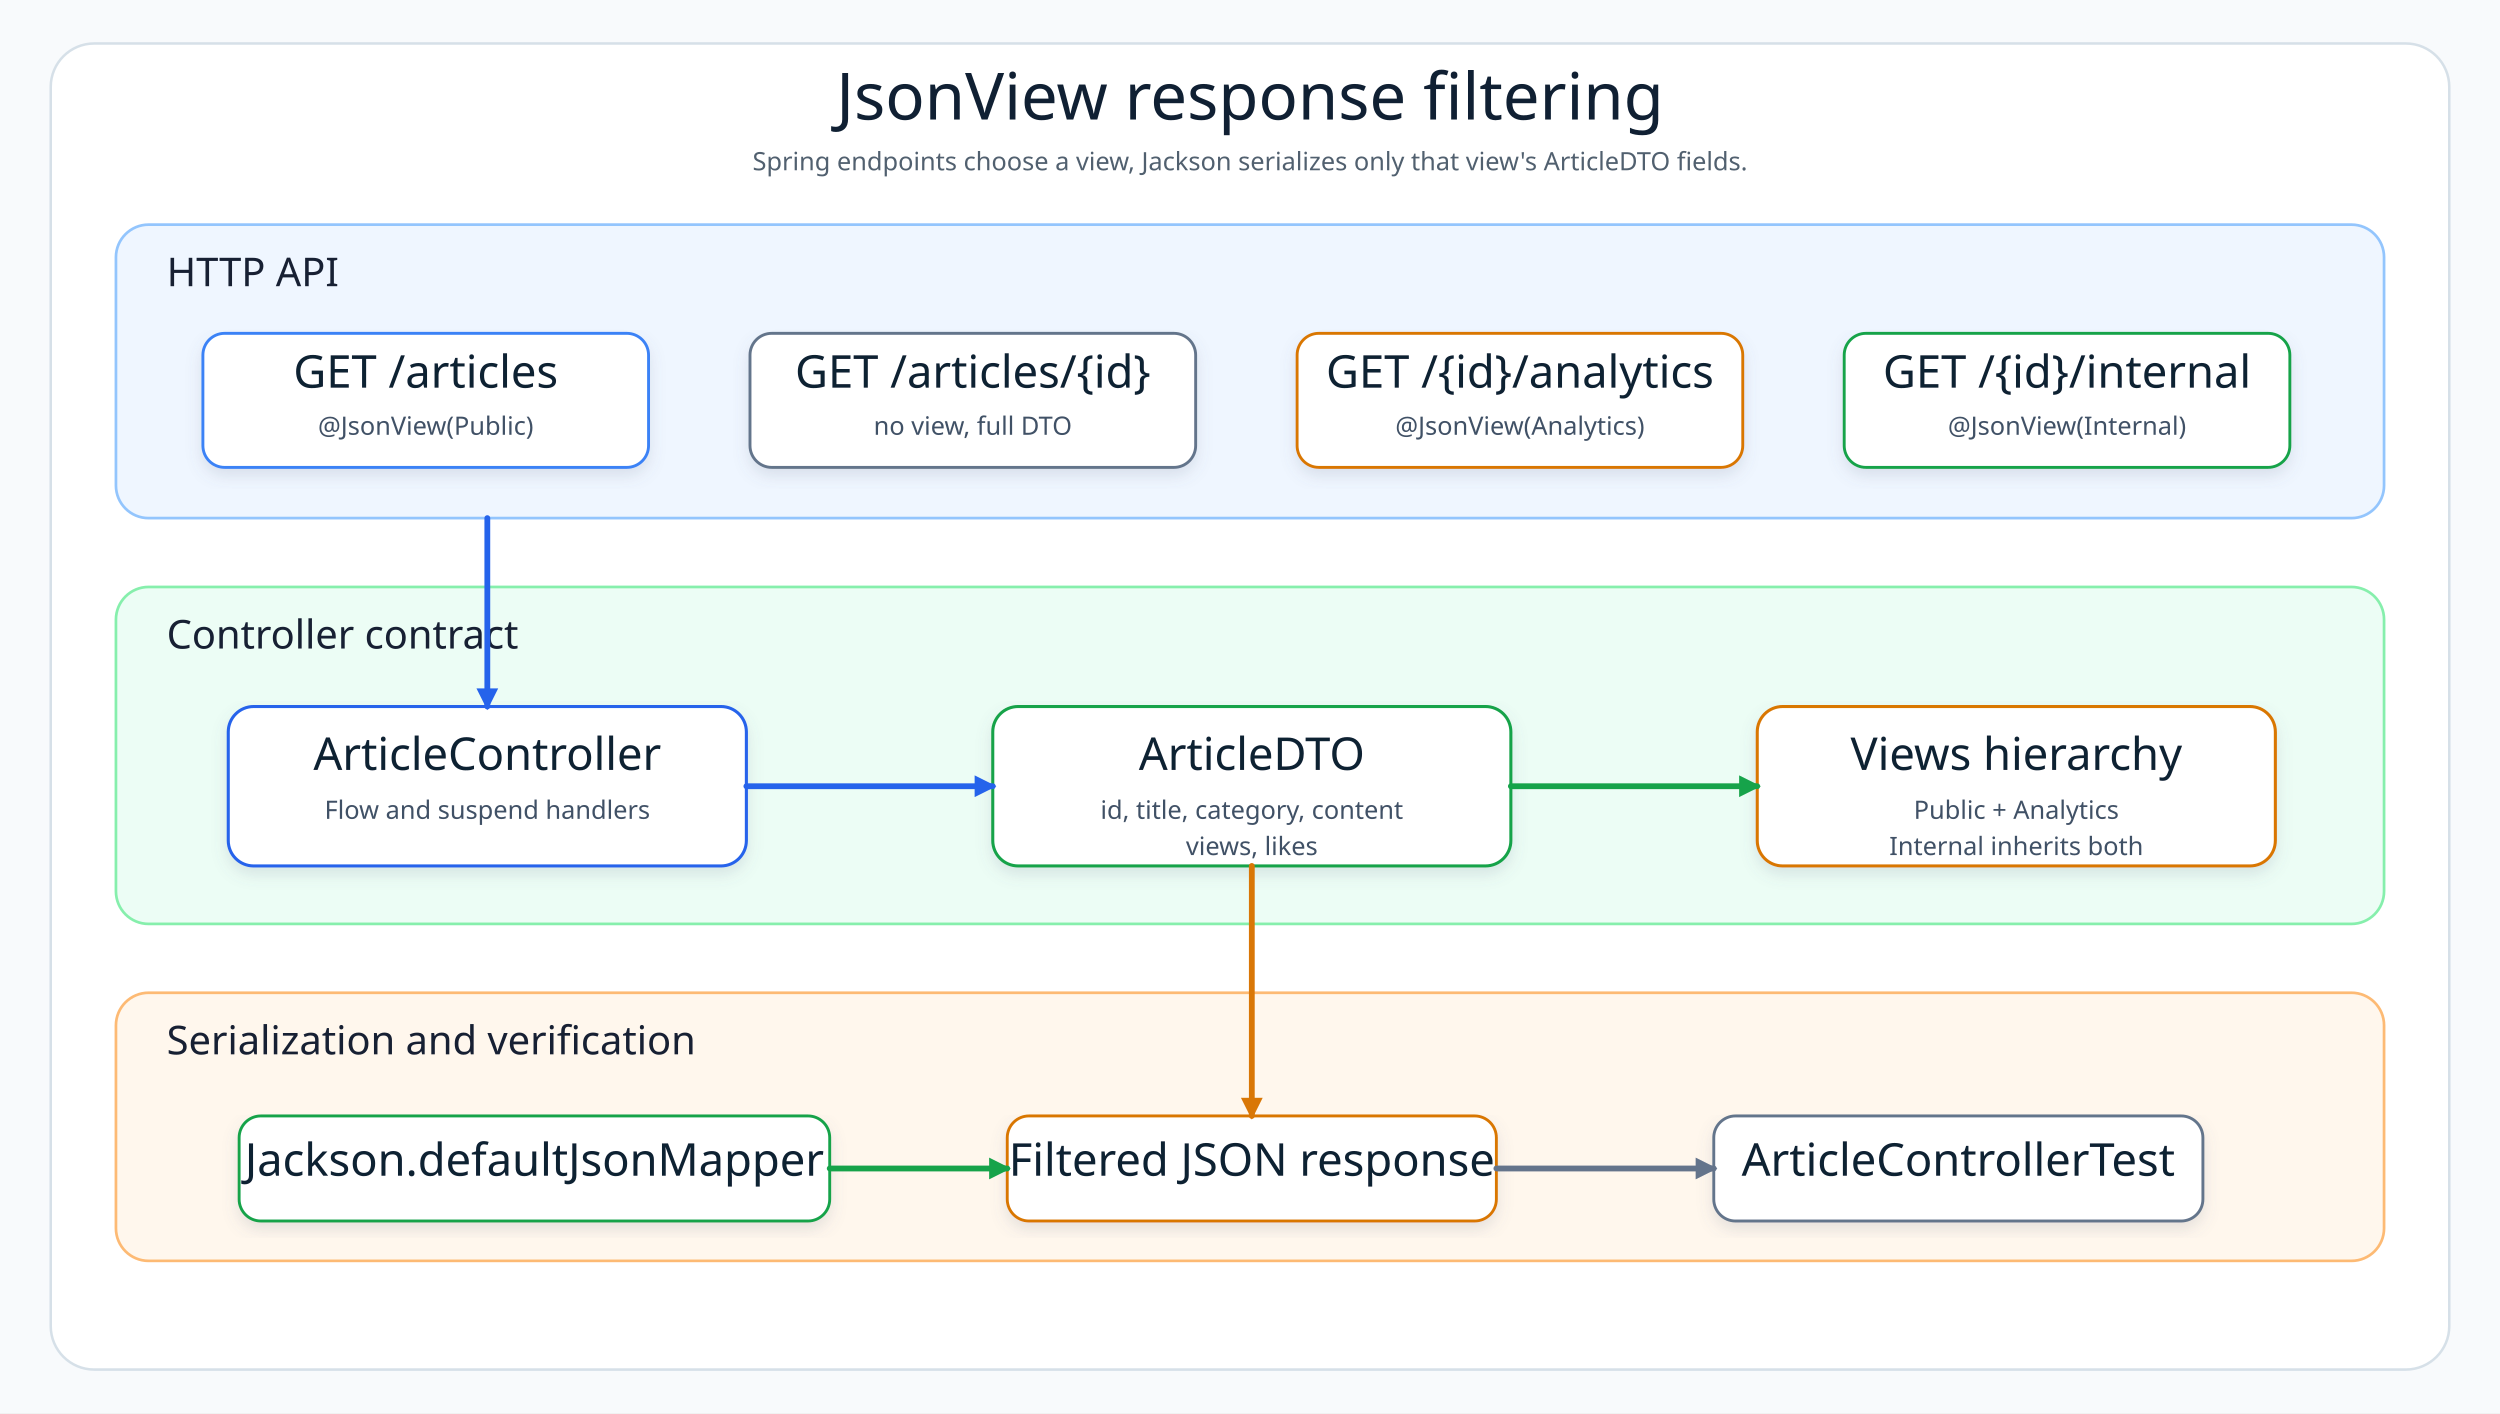
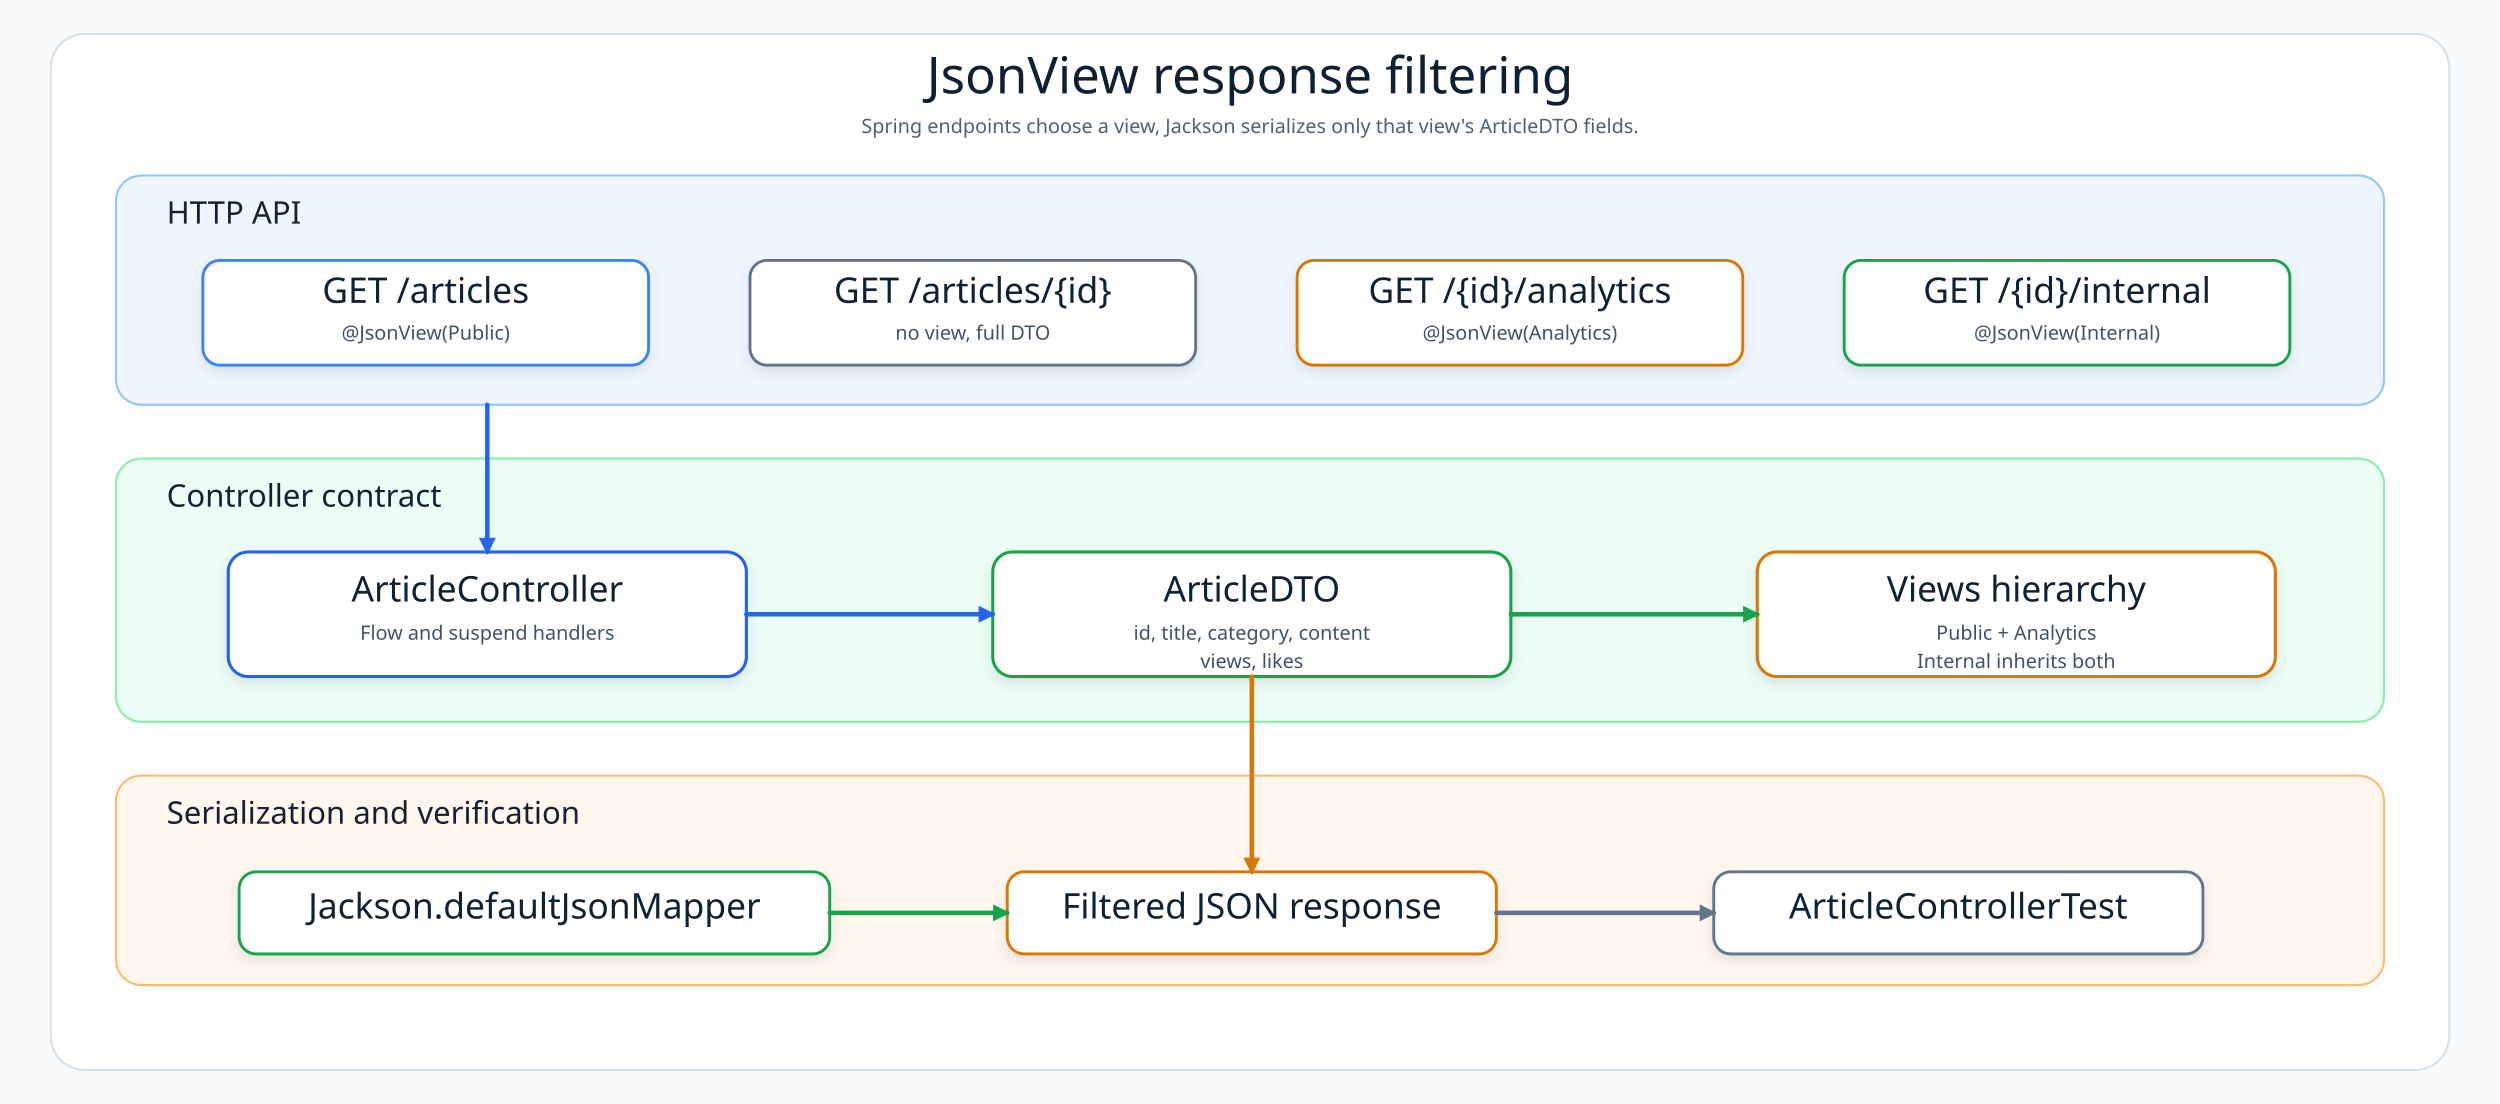
- <svg xmlns="http://www.w3.org/2000/svg" width="1380" height="780" viewBox="0 0 1380 780" role="img" aria-label="JsonView examples architecture diagram">
+ <svg xmlns="http://www.w3.org/2000/svg" width="1766.4" height="780" viewBox="0 0 1766.4 780" role="img" aria-label="JsonView examples architecture diagram">
  <defs>
    <filter id="shadow" x="-8%" y="-8%" width="116%" height="124%">
      <feDropShadow dx="0" dy="4" stdDeviation="4" flood-color="#64748B" flood-opacity="0.17" />
    </filter>
    <marker id="arrowBlue" markerWidth="12" markerHeight="12" refX="10" refY="6" orient="auto" markerUnits="userSpaceOnUse">
-       <path d="M 0 0 L 12 6 L 0 12 Z" fill="#2563EB" stroke-dasharray="none" />
+       <path d="M 0 0 L 12 6 L 0 12 Z" fill="#2563EB" stroke-dasharray="none" stroke-linecap="round" stroke-linejoin="round" />
    </marker>
    <marker id="arrowGreen" markerWidth="12" markerHeight="12" refX="10" refY="6" orient="auto" markerUnits="userSpaceOnUse">
-       <path d="M 0 0 L 12 6 L 0 12 Z" fill="#16A34A" stroke-dasharray="none" />
+       <path d="M 0 0 L 12 6 L 0 12 Z" fill="#16A34A" stroke-dasharray="none" stroke-linecap="round" stroke-linejoin="round" />
    </marker>
    <marker id="arrowAmber" markerWidth="12" markerHeight="12" refX="10" refY="6" orient="auto" markerUnits="userSpaceOnUse">
-       <path d="M 0 0 L 12 6 L 0 12 Z" fill="#C47A12" stroke-dasharray="none" />
+       <path d="M 0 0 L 12 6 L 0 12 Z" fill="#C47A12" stroke-dasharray="none" stroke-linecap="round" stroke-linejoin="round" />
    </marker>
    <marker id="arrowSlate" markerWidth="12" markerHeight="12" refX="10" refY="6" orient="auto" markerUnits="userSpaceOnUse">
-       <path d="M 0 0 L 12 6 L 0 12 Z" fill="#64748B" stroke-dasharray="none" />
+       <path d="M 0 0 L 12 6 L 0 12 Z" fill="#64748B" stroke-dasharray="none" stroke-linecap="round" stroke-linejoin="round" />
    </marker>
    <style>
      .canvas { fill: #F8FAFC; }
      .frame { fill: #FFFFFF; stroke: #D6E0E8; stroke-width: 1.4; }
      .layerApi { fill: #EFF6FF; stroke: #93C5FD; stroke-width: 1.5; }
      .layerContract { fill: #ECFDF5; stroke: #86EFAC; stroke-width: 1.5; }
      .layerRuntime { fill: #FFF7ED; stroke: #FDBA74; stroke-width: 1.5; }
      .title { font-family: "Architects Daughter"; font-size: 36px; fill: #102033; }
      .subtitle { font-family: "Comic Mono"; font-size: 14px; fill: #51606F; }
      .layerLabel { font-family: "Architects Daughter"; font-size: 22px; fill: #172033; }
      .cardTitle { font-family: "Architects Daughter"; font-size: 25px; fill: #102033; }
      .cardText { font-family: "Comic Mono"; font-size: 14px; fill: #415166; }
      .line { fill: none; stroke-width: 3.2; stroke-linecap: round; stroke-linejoin: round; }
    </style>
    <marker id="arrowAmber-d97706" markerWidth="12" markerHeight="12" refX="10" refY="6" orient="auto" markerUnits="userSpaceOnUse">
-       <path stroke-dasharray="none" d="M 0 0 L 12 6 L 0 12 Z" fill="#d97706" />
+       <path stroke-dasharray="none" d="M 0 0 L 12 6 L 0 12 Z" fill="#d97706" stroke-linecap="round" stroke-linejoin="round" />
    </marker>
  </defs>
-   <rect class="canvas" width="1380" height="780" />
-   <rect class="frame" x="28" y="24" width="1324" height="732" rx="24" />
-   <text class="title" x="690" y="66" text-anchor="middle">JsonView response filtering</text>
-   <text class="subtitle" x="690" y="94" text-anchor="middle">Spring endpoints choose a view, Jackson serializes only that view's ArticleDTO fields.</text>
-   <rect class="layerApi" x="64" y="124" width="1252" height="162" rx="18" />
-   <text class="layerLabel" x="92" y="158">HTTP API</text>
+   <rect class="canvas" width="1766.4" height="780" />
+   <rect class="frame" x="35.84" y="24" width="1694.72" height="732" rx="24" />
+   <text class="title" x="883.2" y="66" text-anchor="middle">JsonView response filtering</text>
+   <text class="subtitle" x="883.2" y="94" text-anchor="middle">Spring endpoints choose a view, Jackson serializes only that view's ArticleDTO fields.</text>
+   <rect class="layerApi" x="81.92" y="124" width="1602.56" height="162" rx="18" />
+   <text class="layerLabel" x="117.76" y="158">HTTP API</text>
  <g filter="url(#shadow)">
-     <rect x="112" y="184" width="246" height="74" rx="12" fill="#FFFFFF" stroke="#3B82F6" stroke-width="1.6" />
-     <text class="cardTitle" x="235" y="214" text-anchor="middle">GET /articles</text>
-     <text class="cardText" x="235" y="240" text-anchor="middle">@JsonView(Public)</text>
+     <rect x="143.36" y="184" width="314.88" height="74" rx="12" fill="#FFFFFF" stroke="#3B82F6" stroke-width="2.048" />
+     <text class="cardTitle" x="300.8" y="214" text-anchor="middle">GET /articles</text>
+     <text class="cardText" x="300.8" y="240" text-anchor="middle">@JsonView(Public)</text>
  </g>
  <g filter="url(#shadow)">
-     <rect x="414" y="184" width="246" height="74" rx="12" fill="#FFFFFF" stroke="#64748B" stroke-width="1.6" />
-     <text class="cardTitle" x="537" y="214" text-anchor="middle">GET /articles/{id}</text>
-     <text class="cardText" x="537" y="240" text-anchor="middle">no view, full DTO</text>
+     <rect x="529.92" y="184" width="314.88" height="74" rx="12" fill="#FFFFFF" stroke="#64748B" stroke-width="2.048" />
+     <text class="cardTitle" x="687.36" y="214" text-anchor="middle">GET /articles/{id}</text>
+     <text class="cardText" x="687.36" y="240" text-anchor="middle">no view, full DTO</text>
  </g>
  <g filter="url(#shadow)">
-     <rect x="716" y="184" width="246" height="74" rx="12" fill="#FFFFFF" stroke="#D97706" stroke-width="1.6" />
-     <text class="cardTitle" x="839" y="214" text-anchor="middle">GET /{id}/analytics</text>
-     <text class="cardText" x="839" y="240" text-anchor="middle">@JsonView(Analytics)</text>
+     <rect x="916.48" y="184" width="314.88" height="74" rx="12" fill="#FFFFFF" stroke="#D97706" stroke-width="2.048" />
+     <text class="cardTitle" x="1073.92" y="214" text-anchor="middle">GET /{id}/analytics</text>
+     <text class="cardText" x="1073.92" y="240" text-anchor="middle">@JsonView(Analytics)</text>
  </g>
  <g filter="url(#shadow)">
-     <rect x="1018" y="184" width="246" height="74" rx="12" fill="#FFFFFF" stroke="#16A34A" stroke-width="1.6" />
-     <text class="cardTitle" x="1141" y="214" text-anchor="middle">GET /{id}/internal</text>
-     <text class="cardText" x="1141" y="240" text-anchor="middle">@JsonView(Internal)</text>
+     <rect x="1303.04" y="184" width="314.88" height="74" rx="12" fill="#FFFFFF" stroke="#16A34A" stroke-width="2.048" />
+     <text class="cardTitle" x="1460.48" y="214" text-anchor="middle">GET /{id}/internal</text>
+     <text class="cardText" x="1460.48" y="240" text-anchor="middle">@JsonView(Internal)</text>
  </g>
-   <rect class="layerContract" x="64" y="324" width="1252" height="186" rx="18" />
-   <text class="layerLabel" x="92" y="358">Controller contract</text>
+   <rect class="layerContract" x="81.92" y="324" width="1602.56" height="186" rx="18" />
+   <text class="layerLabel" x="117.76" y="358">Controller contract</text>
  <g filter="url(#shadow)">
-     <rect x="126" y="390" width="286" height="88" rx="14" fill="#FFFFFF" stroke="#2563EB" stroke-width="1.7" />
-     <text class="cardTitle" x="269" y="425" text-anchor="middle">ArticleController</text>
-     <text class="cardText" x="269" y="452" text-anchor="middle">Flow and suspend handlers</text>
+     <rect x="161.28" y="390" width="366.08" height="88" rx="14" fill="#FFFFFF" stroke="#2563EB" stroke-width="2.176" />
+     <text class="cardTitle" x="344.32" y="425" text-anchor="middle">ArticleController</text>
+     <text class="cardText" x="344.32" y="452" text-anchor="middle">Flow and suspend handlers</text>
  </g>
  <g filter="url(#shadow)">
-     <rect x="548" y="390" width="286" height="88" rx="14" fill="#FFFFFF" stroke="#16A34A" stroke-width="1.7" />
-     <text class="cardTitle" x="691" y="425" text-anchor="middle">ArticleDTO</text>
-     <text class="cardText" x="691" y="452" text-anchor="middle">id, title, category, content</text>
-     <text class="cardText" x="691" y="472" text-anchor="middle">views, likes</text>
+     <rect x="701.44" y="390" width="366.08" height="88" rx="14" fill="#FFFFFF" stroke="#16A34A" stroke-width="2.176" />
+     <text class="cardTitle" x="884.48" y="425" text-anchor="middle">ArticleDTO</text>
+     <text class="cardText" x="884.48" y="452" text-anchor="middle">id, title, category, content</text>
+     <text class="cardText" x="884.48" y="472" text-anchor="middle">views, likes</text>
  </g>
  <g filter="url(#shadow)">
-     <rect x="970" y="390" width="286" height="88" rx="14" fill="#FFFFFF" stroke="#D97706" stroke-width="1.7" />
-     <text class="cardTitle" x="1113" y="425" text-anchor="middle">Views hierarchy</text>
-     <text class="cardText" x="1113" y="452" text-anchor="middle">Public + Analytics</text>
-     <text class="cardText" x="1113" y="472" text-anchor="middle">Internal inherits both</text>
+     <rect x="1241.6" y="390" width="366.08" height="88" rx="14" fill="#FFFFFF" stroke="#D97706" stroke-width="2.176" />
+     <text class="cardTitle" x="1424.64" y="425" text-anchor="middle">Views hierarchy</text>
+     <text class="cardText" x="1424.64" y="452" text-anchor="middle">Public + Analytics</text>
+     <text class="cardText" x="1424.64" y="472" text-anchor="middle">Internal inherits both</text>
  </g>
-   <rect class="layerRuntime" x="64" y="548" width="1252" height="148" rx="18" />
-   <text class="layerLabel" x="92" y="582">Serialization and verification</text>
+   <rect class="layerRuntime" x="81.92" y="548" width="1602.56" height="148" rx="18" />
+   <text class="layerLabel" x="117.76" y="582">Serialization and verification</text>
  <g filter="url(#shadow)">
-     <rect x="132" y="616" width="326" height="58" rx="12" fill="#FFFFFF" stroke="#16A34A" stroke-width="1.6" />
-     <text class="cardTitle" x="295" y="649" text-anchor="middle">Jackson.defaultJsonMapper</text>
+     <rect x="168.96" y="616" width="417.28" height="58" rx="12" fill="#FFFFFF" stroke="#16A34A" stroke-width="2.048" />
+     <text class="cardTitle" x="377.6" y="649" text-anchor="middle">Jackson.defaultJsonMapper</text>
  </g>
  <g filter="url(#shadow)">
-     <rect x="556" y="616" width="270" height="58" rx="12" fill="#FFFFFF" stroke="#D97706" stroke-width="1.6" />
-     <text class="cardTitle" x="691" y="649" text-anchor="middle">Filtered JSON response</text>
+     <rect x="711.68" y="616" width="345.6" height="58" rx="12" fill="#FFFFFF" stroke="#D97706" stroke-width="2.048" />
+     <text class="cardTitle" x="884.48" y="649" text-anchor="middle">Filtered JSON response</text>
  </g>
  <g filter="url(#shadow)">
-     <rect x="946" y="616" width="270" height="58" rx="12" fill="#FFFFFF" stroke="#64748B" stroke-width="1.6" />
-     <text class="cardTitle" x="1081" y="649" text-anchor="middle">ArticleControllerTest</text>
+     <rect x="1210.88" y="616" width="345.6" height="58" rx="12" fill="#FFFFFF" stroke="#64748B" stroke-width="2.048" />
+     <text class="cardTitle" x="1383.68" y="649" text-anchor="middle">ArticleControllerTest</text>
  </g>
-   <path class="line" d="M 269 286 L 269 390" stroke="#2563EB" marker-end="url(#arrowBlue)" stroke-linecap="round" stroke-linejoin="round" />
-   <path class="line" d="M 412 434 L 548 434" stroke="#2563EB" marker-end="url(#arrowBlue)" stroke-linecap="round" stroke-linejoin="round" />
-   <path class="line" d="M 834 434 L 970 434" stroke="#16A34A" marker-end="url(#arrowGreen)" stroke-linecap="round" stroke-linejoin="round" />
-   <path class="line" d="M 691 478 L 691 616" stroke="#D97706" marker-end="url(#arrowAmber-d97706)" stroke-linecap="round" stroke-linejoin="round" />
-   <path class="line" d="M 458 645 L 556 645" stroke="#16A34A" marker-end="url(#arrowGreen)" stroke-linecap="round" stroke-linejoin="round" />
-   <path class="line" d="M 826 645 L 946 645" stroke="#64748B" marker-end="url(#arrowSlate)" stroke-linecap="round" stroke-linejoin="round" />
+   <path class="line" d="M 344.32 286 L 344.32 390" stroke="#2563EB" marker-end="url(#arrowBlue)" stroke-linecap="round" stroke-linejoin="round" />
+   <path class="line" d="M 527.36 434 L 701.44 434" stroke="#2563EB" marker-end="url(#arrowBlue)" stroke-linecap="round" stroke-linejoin="round" />
+   <path class="line" d="M 1067.52 434 L 1241.6 434" stroke="#16A34A" marker-end="url(#arrowGreen)" stroke-linecap="round" stroke-linejoin="round" />
+   <path class="line" d="M 884.48 478 L 884.48 616" stroke="#D97706" marker-end="url(#arrowAmber-d97706)" stroke-linecap="round" stroke-linejoin="round" />
+   <path class="line" d="M 586.24 645 L 711.68 645" stroke="#16A34A" marker-end="url(#arrowGreen)" stroke-linecap="round" stroke-linejoin="round" />
+   <path class="line" d="M 1057.28 645 L 1210.88 645" stroke="#64748B" marker-end="url(#arrowSlate)" stroke-linecap="round" stroke-linejoin="round" />
</svg>
